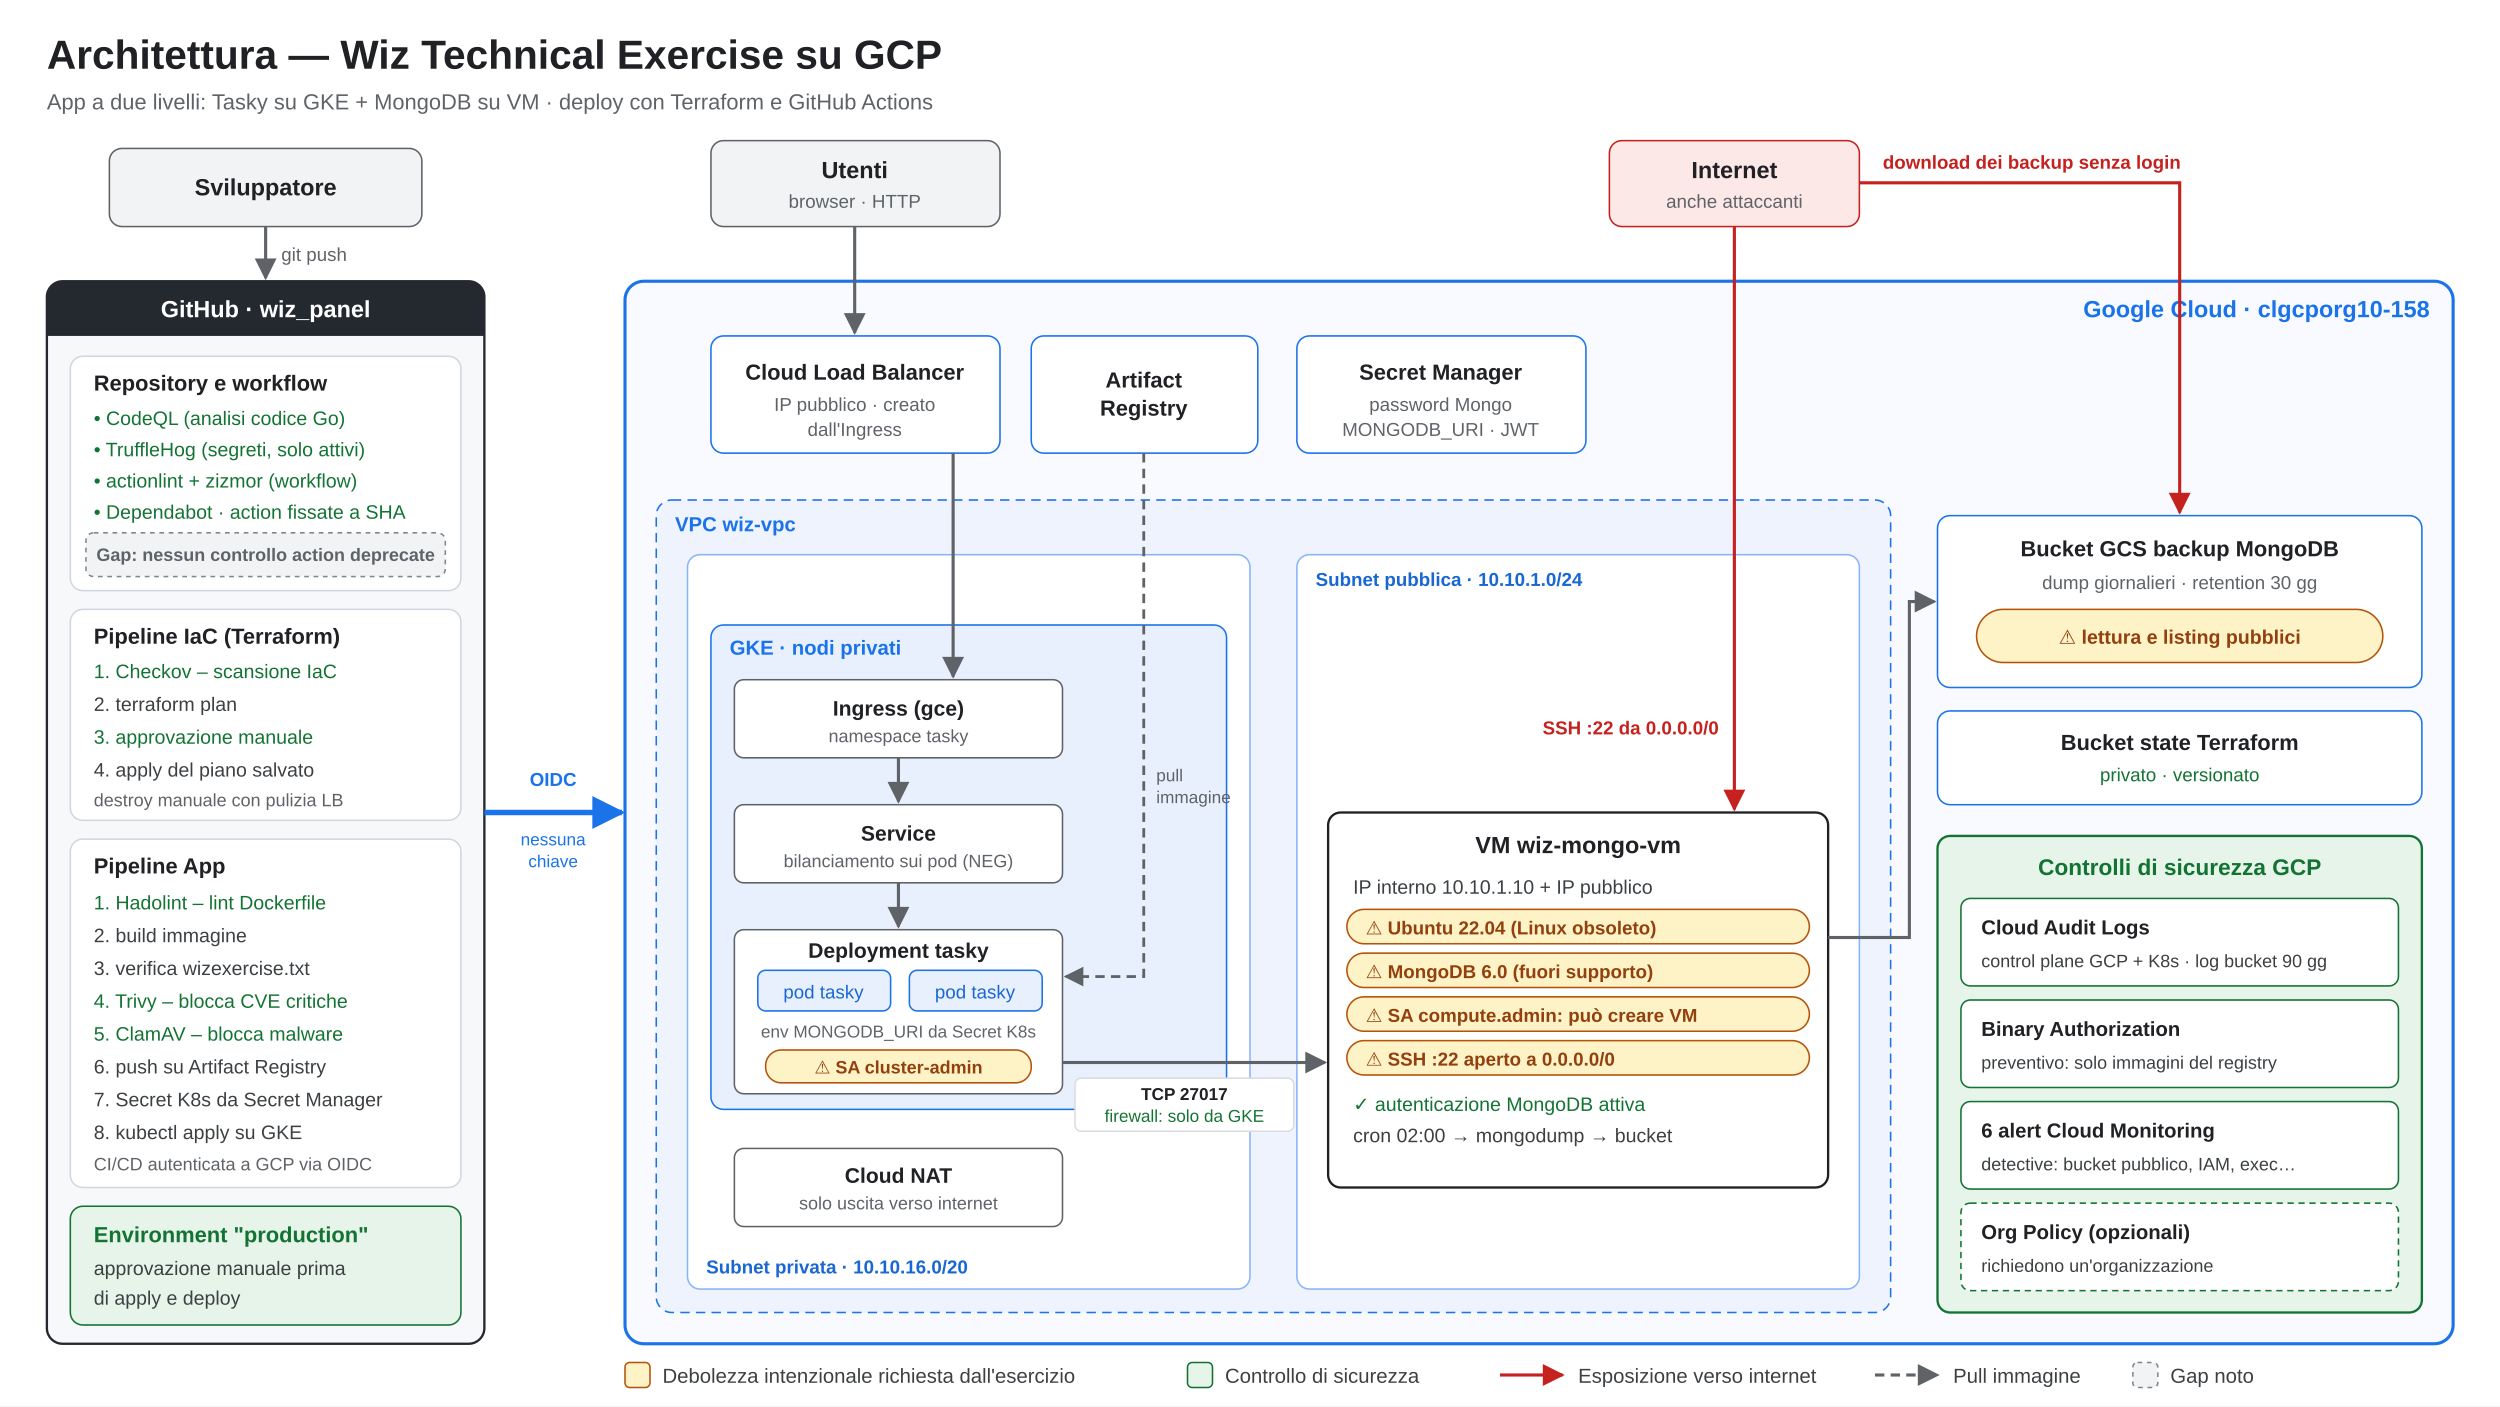
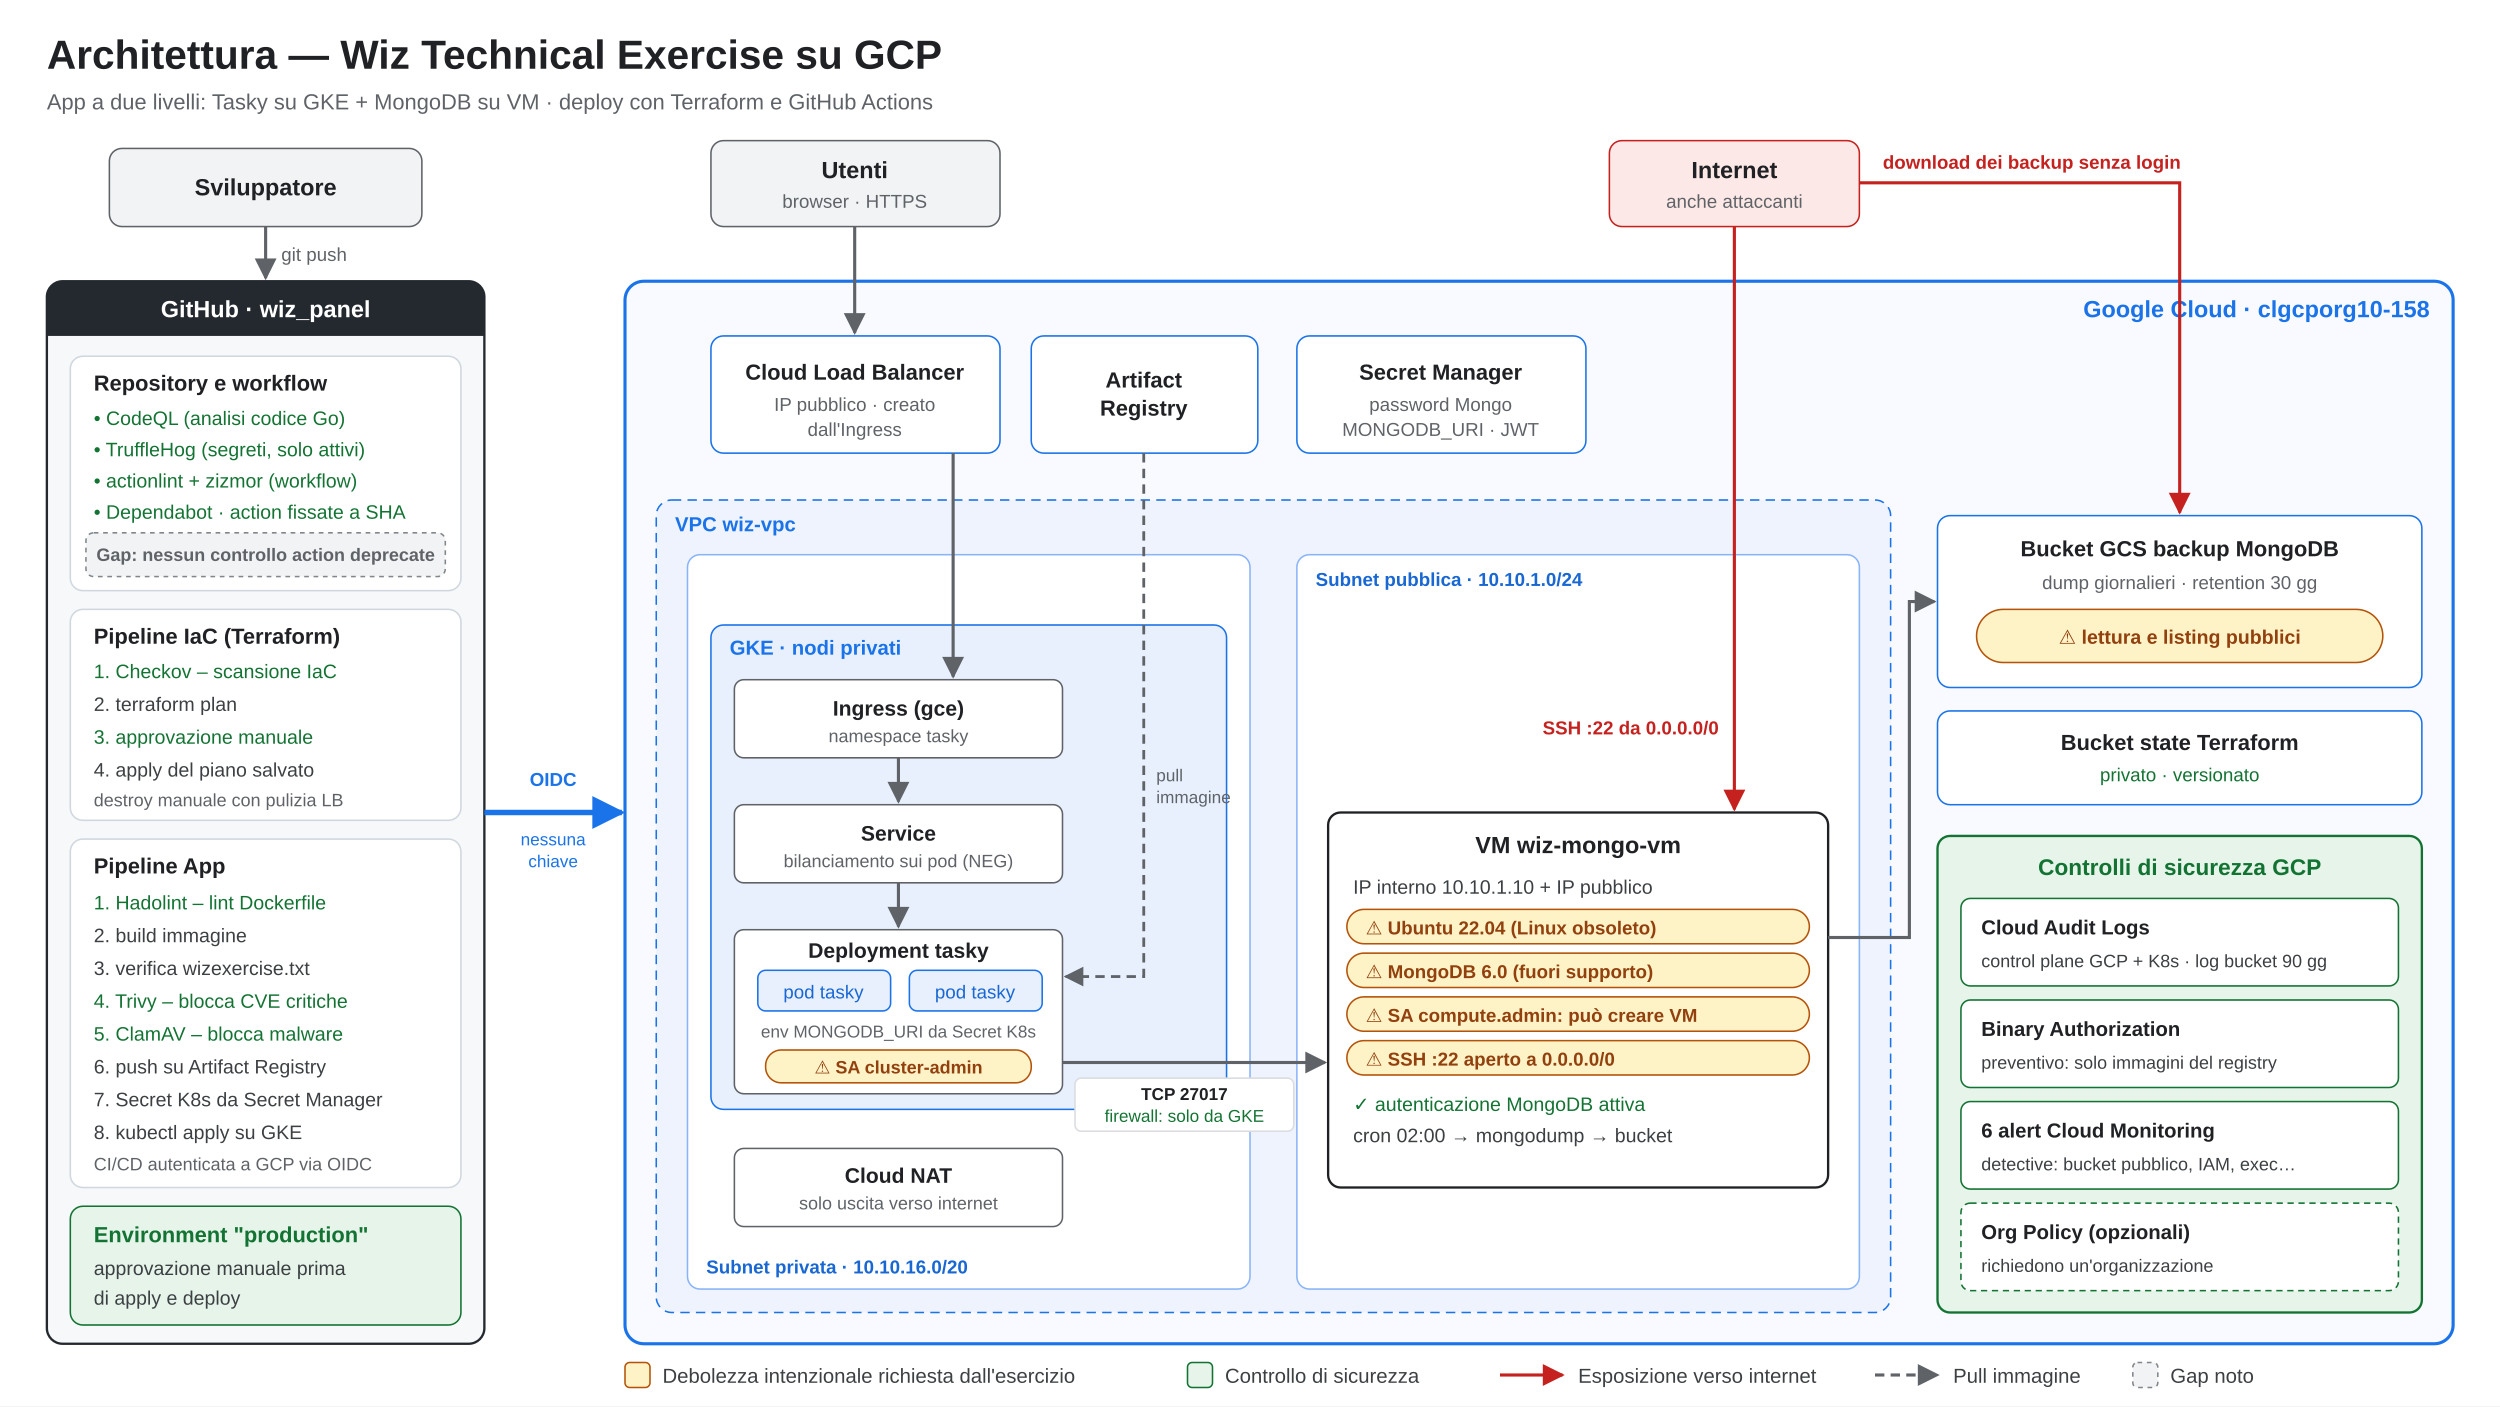
<svg xmlns="http://www.w3.org/2000/svg" viewBox="0 0 1600 900" width="1600" height="900" font-family="Segoe UI, Arial, sans-serif">
  <defs>
    <marker id="arr" viewBox="0 0 10 10" refX="9" refY="5" markerWidth="7" markerHeight="7" orient="auto-start-reverse">
      <path d="M0,0 L10,5 L0,10 z" fill="#5F6368" />
    </marker>
    <marker id="arrRed" viewBox="0 0 10 10" refX="9" refY="5" markerWidth="7" markerHeight="7" orient="auto-start-reverse">
      <path d="M0,0 L10,5 L0,10 z" fill="#C5221F" />
    </marker>
    <marker id="arrBlue" viewBox="0 0 10 10" refX="9" refY="5" markerWidth="6" markerHeight="6" orient="auto-start-reverse">
      <path d="M0,0 L10,5 L0,10 z" fill="#1A73E8" />
    </marker>
  </defs>
  <rect width="1600" height="900" fill="#FFFFFF" />
  <text x="30" y="44" font-size="26" font-weight="700" fill="#202124">Architettura — Wiz Technical Exercise su GCP</text>
  <text x="30" y="70" font-size="14" fill="#5F6368">App a due livelli: Tasky su GKE + MongoDB su VM · deploy con Terraform e GitHub Actions</text>
  <rect x="70" y="95" width="200" height="50" rx="8" fill="#F1F3F4" stroke="#5F6368" />
  <text x="170" y="125" font-size="15" font-weight="600" fill="#202124" text-anchor="middle">Sviluppatore</text>
  <rect x="455" y="90" width="185" height="55" rx="8" fill="#F1F3F4" stroke="#5F6368" />
  <text x="547" y="114" font-size="15" font-weight="600" fill="#202124" text-anchor="middle">Utenti</text>
-   <text x="547" y="133" font-size="12" fill="#5F6368" text-anchor="middle">browser · HTTP</text>
+   <text x="547" y="133" font-size="12" fill="#5F6368" text-anchor="middle">browser · HTTPS</text>
  <rect x="1030" y="90" width="160" height="55" rx="8" fill="#FCE8E6" stroke="#C5221F" />
  <text x="1110" y="114" font-size="15" font-weight="600" fill="#202124" text-anchor="middle">Internet</text>
  <text x="1110" y="133" font-size="12" fill="#5F6368" text-anchor="middle">anche attaccanti</text>
  <rect x="30" y="180" width="280" height="680" rx="10" fill="#F6F8FA" stroke="#24292F" stroke-width="1.5" />
  <path d="M40,180 h260 a10,10 0 0 1 10,10 v25 h-280 v-25 a10,10 0 0 1 10,-10 z" fill="#24292F" />
  <text x="170" y="203" font-size="15" font-weight="700" fill="#FFFFFF" text-anchor="middle">GitHub · wiz_panel</text>
  <rect x="45" y="228" width="250" height="150" rx="8" fill="#FFFFFF" stroke="#D0D7DE" />
  <text x="60" y="250" font-size="14" font-weight="700" fill="#202124">Repository e workflow</text>
  <text x="60" y="272" font-size="12.5" fill="#137333">• CodeQL (analisi codice Go)</text>
  <text x="60" y="292" font-size="12.5" fill="#137333">• TruffleHog (segreti, solo attivi)</text>
  <text x="60" y="312" font-size="12.5" fill="#137333">• actionlint + zizmor (workflow)</text>
  <text x="60" y="332" font-size="12.5" fill="#137333">• Dependabot · action fissate a SHA</text>
  <rect x="55" y="341" width="230" height="28" rx="5" fill="#F1F3F4" stroke="#80868B" stroke-dasharray="3 3" />
  <text x="170" y="359" font-size="11.5" font-weight="600" fill="#5F6368" text-anchor="middle">Gap: nessun controllo action deprecate</text>
  <rect x="45" y="390" width="250" height="135" rx="8" fill="#FFFFFF" stroke="#D0D7DE" />
  <text x="60" y="412" font-size="14" font-weight="700" fill="#202124">Pipeline IaC (Terraform)</text>
  <text x="60" y="434" font-size="12.5" fill="#137333">1. Checkov – scansione IaC</text>
  <text x="60" y="455" font-size="12.5" fill="#3C4043">2. terraform plan</text>
  <text x="60" y="476" font-size="12.5" fill="#137333">3. approvazione manuale</text>
  <text x="60" y="497" font-size="12.5" fill="#3C4043">4. apply del piano salvato</text>
  <text x="60" y="516" font-size="11.5" fill="#5F6368">destroy manuale con pulizia LB</text>
  <rect x="45" y="537" width="250" height="223" rx="8" fill="#FFFFFF" stroke="#D0D7DE" />
  <text x="60" y="559" font-size="14" font-weight="700" fill="#202124">Pipeline App</text>
  <text x="60" y="582" font-size="12.5" fill="#137333">1. Hadolint – lint Dockerfile</text>
  <text x="60" y="603" font-size="12.5" fill="#3C4043">2. build immagine</text>
  <text x="60" y="624" font-size="12.5" fill="#3C4043">3. verifica wizexercise.txt</text>
  <text x="60" y="645" font-size="12.5" fill="#137333">4. Trivy – blocca CVE critiche</text>
  <text x="60" y="666" font-size="12.5" fill="#137333">5. ClamAV – blocca malware</text>
  <text x="60" y="687" font-size="12.5" fill="#3C4043">6. push su Artifact Registry</text>
  <text x="60" y="708" font-size="12.5" fill="#3C4043">7. Secret K8s da Secret Manager</text>
  <text x="60" y="729" font-size="12.5" fill="#3C4043">8. kubectl apply su GKE</text>
  <text x="60" y="749" font-size="11.5" fill="#5F6368">CI/CD autenticata a GCP via OIDC</text>
  <rect x="45" y="772" width="250" height="76" rx="8" fill="#E6F4EA" stroke="#137333" />
  <text x="60" y="795" font-size="14" font-weight="700" fill="#137333">Environment "production"</text>
  <text x="60" y="816" font-size="12.5" fill="#3C4043">approvazione manuale prima</text>
  <text x="60" y="835" font-size="12.5" fill="#3C4043">di apply e deploy</text>
  <rect x="400" y="180" width="1170" height="680" rx="12" fill="#F8FAFF" stroke="#1A73E8" stroke-width="2" />
  <text x="1555" y="203" font-size="15" font-weight="700" fill="#1A73E8" text-anchor="end">Google Cloud · clgcporg10-158</text>
  <rect x="455" y="215" width="185" height="75" rx="8" fill="#FFFFFF" stroke="#1A73E8" />
  <text x="547" y="243" font-size="14" font-weight="700" fill="#202124" text-anchor="middle">Cloud Load Balancer</text>
  <text x="547" y="263" font-size="12" fill="#5F6368" text-anchor="middle">IP pubblico · creato</text>
  <text x="547" y="279" font-size="12" fill="#5F6368" text-anchor="middle">dall'Ingress</text>
  <rect x="660" y="215" width="145" height="75" rx="8" fill="#FFFFFF" stroke="#1A73E8" />
  <text x="732" y="248" font-size="14" font-weight="700" fill="#202124" text-anchor="middle">Artifact</text>
  <text x="732" y="266" font-size="14" font-weight="700" fill="#202124" text-anchor="middle">Registry</text>
  <rect x="830" y="215" width="185" height="75" rx="8" fill="#FFFFFF" stroke="#1A73E8" />
  <text x="922" y="243" font-size="14" font-weight="700" fill="#202124" text-anchor="middle">Secret Manager</text>
  <text x="922" y="263" font-size="12" fill="#5F6368" text-anchor="middle">password Mongo</text>
  <text x="922" y="279" font-size="12" fill="#5F6368" text-anchor="middle">MONGODB_URI · JWT</text>
  <rect x="420" y="320" width="790" height="520" rx="10" fill="#EEF3FD" stroke="#1A73E8" stroke-dasharray="6 4" />
  <text x="432" y="340" font-size="13" font-weight="700" fill="#1A73E8">VPC wiz-vpc</text>
  <rect x="440" y="355" width="360" height="470" rx="8" fill="#FFFFFF" stroke="#8AB4F8" />
  <text x="452" y="815" font-size="12" font-weight="600" fill="#1967D2">Subnet privata · 10.10.16.0/20</text>
  <rect x="455" y="400" width="330" height="310" rx="8" fill="#E8F0FE" stroke="#1A73E8" />
  <text x="467" y="419" font-size="13" font-weight="700" fill="#1A73E8">GKE · nodi privati</text>
  <rect x="470" y="435" width="210" height="50" rx="6" fill="#FFFFFF" stroke="#5F6368" />
  <text x="575" y="458" font-size="13.5" font-weight="600" fill="#202124" text-anchor="middle">Ingress (gce)</text>
  <text x="575" y="475" font-size="11.5" fill="#5F6368" text-anchor="middle">namespace tasky</text>
  <rect x="470" y="515" width="210" height="50" rx="6" fill="#FFFFFF" stroke="#5F6368" />
  <text x="575" y="538" font-size="13.5" font-weight="600" fill="#202124" text-anchor="middle">Service</text>
  <text x="575" y="555" font-size="11.5" fill="#5F6368" text-anchor="middle">bilanciamento sui pod (NEG)</text>
  <rect x="470" y="595" width="210" height="105" rx="6" fill="#FFFFFF" stroke="#5F6368" />
  <text x="575" y="613" font-size="13.5" font-weight="600" fill="#202124" text-anchor="middle">Deployment tasky</text>
  <rect x="485" y="621" width="85" height="26" rx="5" fill="#E8F0FE" stroke="#1A73E8" />
  <text x="527" y="639" font-size="12" fill="#1967D2" text-anchor="middle">pod tasky</text>
  <rect x="582" y="621" width="85" height="26" rx="5" fill="#E8F0FE" stroke="#1A73E8" />
  <text x="624" y="639" font-size="12" fill="#1967D2" text-anchor="middle">pod tasky</text>
  <text x="575" y="664" font-size="11" fill="#5F6368" text-anchor="middle">env MONGODB_URI da Secret K8s</text>
  <rect x="490" y="672" width="170" height="21" rx="10" fill="#FEF3C7" stroke="#B45309" />
  <text x="575" y="687" font-size="11.5" font-weight="600" fill="#92400E" text-anchor="middle">⚠ SA cluster-admin</text>
  <rect x="470" y="735" width="210" height="50" rx="6" fill="#FFFFFF" stroke="#5F6368" />
  <text x="575" y="757" font-size="13.5" font-weight="600" fill="#202124" text-anchor="middle">Cloud NAT</text>
  <text x="575" y="774" font-size="11.5" fill="#5F6368" text-anchor="middle">solo uscita verso internet</text>
  <rect x="830" y="355" width="360" height="470" rx="8" fill="#FFFFFF" stroke="#8AB4F8" />
  <text x="842" y="375" font-size="12" font-weight="600" fill="#1967D2">Subnet pubblica · 10.10.1.0/24</text>
  <rect x="850" y="520" width="320" height="240" rx="8" fill="#FFFFFF" stroke="#202124" stroke-width="1.5" />
  <text x="1010" y="546" font-size="15" font-weight="700" fill="#202124" text-anchor="middle">VM wiz-mongo-vm</text>
  <text x="866" y="572" font-size="12.5" fill="#3C4043">IP interno 10.10.1.10 + IP pubblico</text>
  <rect x="862" y="582" width="296" height="22" rx="11" fill="#FEF3C7" stroke="#B45309" />
  <text x="874" y="598" font-size="12" font-weight="600" fill="#92400E">⚠ Ubuntu 22.04 (Linux obsoleto)</text>
  <rect x="862" y="610" width="296" height="22" rx="11" fill="#FEF3C7" stroke="#B45309" />
  <text x="874" y="626" font-size="12" font-weight="600" fill="#92400E">⚠ MongoDB 6.0 (fuori supporto)</text>
  <rect x="862" y="638" width="296" height="22" rx="11" fill="#FEF3C7" stroke="#B45309" />
  <text x="874" y="654" font-size="12" font-weight="600" fill="#92400E">⚠ SA compute.admin: può creare VM</text>
  <rect x="862" y="666" width="296" height="22" rx="11" fill="#FEF3C7" stroke="#B45309" />
  <text x="874" y="682" font-size="12" font-weight="600" fill="#92400E">⚠ SSH :22 aperto a 0.0.0.0/0</text>
  <text x="866" y="711" font-size="12.5" fill="#137333">✓ autenticazione MongoDB attiva</text>
  <text x="866" y="731" font-size="12.5" fill="#3C4043">cron 02:00 → mongodump → bucket</text>
  <rect x="1240" y="330" width="310" height="110" rx="8" fill="#FFFFFF" stroke="#1A73E8" />
  <text x="1395" y="356" font-size="14" font-weight="700" fill="#202124" text-anchor="middle">Bucket GCS backup MongoDB</text>
  <text x="1395" y="377" font-size="12" fill="#5F6368" text-anchor="middle">dump giornalieri · retention 30 gg</text>
  <rect x="1265" y="390" width="260" height="34" rx="17" fill="#FEF3C7" stroke="#B45309" />
  <text x="1395" y="412" font-size="12.5" font-weight="600" fill="#92400E" text-anchor="middle">⚠ lettura e listing pubblici</text>
  <rect x="1240" y="455" width="310" height="60" rx="8" fill="#FFFFFF" stroke="#1A73E8" />
  <text x="1395" y="480" font-size="14" font-weight="700" fill="#202124" text-anchor="middle">Bucket state Terraform</text>
  <text x="1395" y="500" font-size="12" fill="#137333" text-anchor="middle">privato · versionato</text>
  <rect x="1240" y="535" width="310" height="305" rx="8" fill="#E6F4EA" stroke="#137333" stroke-width="1.5" />
  <text x="1395" y="560" font-size="14.5" font-weight="700" fill="#137333" text-anchor="middle">Controlli di sicurezza GCP</text>
  <rect x="1255" y="575" width="280" height="56" rx="6" fill="#FFFFFF" stroke="#137333" />
  <text x="1268" y="598" font-size="13" font-weight="700" fill="#202124">Cloud Audit Logs</text>
  <text x="1268" y="619" font-size="11.5" fill="#3C4043">control plane GCP + K8s · log bucket 90 gg</text>
  <rect x="1255" y="640" width="280" height="56" rx="6" fill="#FFFFFF" stroke="#137333" />
  <text x="1268" y="663" font-size="13" font-weight="700" fill="#202124">Binary Authorization</text>
  <text x="1268" y="684" font-size="11.5" fill="#3C4043">preventivo: solo immagini del registry</text>
  <rect x="1255" y="705" width="280" height="56" rx="6" fill="#FFFFFF" stroke="#137333" />
  <text x="1268" y="728" font-size="13" font-weight="700" fill="#202124">6 alert Cloud Monitoring</text>
  <text x="1268" y="749" font-size="11.5" fill="#3C4043">detective: bucket pubblico, IAM, exec…</text>
  <rect x="1255" y="770" width="280" height="56" rx="6" fill="#FFFFFF" stroke="#137333" stroke-dasharray="4 3" />
  <text x="1268" y="793" font-size="13" font-weight="700" fill="#202124">Org Policy (opzionali)</text>
  <text x="1268" y="814" font-size="11.5" fill="#3C4043">richiedono un'organizzazione</text>
  <line x1="170" y1="145" x2="170" y2="178" stroke="#5F6368" stroke-width="2" marker-end="url(#arr)" />
  <text x="180" y="167" font-size="12" fill="#5F6368">git push</text>
  <line x1="310" y1="520" x2="398" y2="520" stroke="#1A73E8" stroke-width="3.5" marker-end="url(#arrBlue)" />
  <text x="354" y="503" font-size="12" font-weight="700" fill="#1A73E8" text-anchor="middle">OIDC</text>
  <text x="354" y="541" font-size="11" fill="#1A73E8" text-anchor="middle">nessuna</text>
  <text x="354" y="555" font-size="11" fill="#1A73E8" text-anchor="middle">chiave</text>
  <line x1="547" y1="145" x2="547" y2="213" stroke="#5F6368" stroke-width="2" marker-end="url(#arr)" />
  <line x1="610" y1="290" x2="610" y2="433" stroke="#5F6368" stroke-width="2" marker-end="url(#arr)" />
  <line x1="575" y1="485" x2="575" y2="513" stroke="#5F6368" stroke-width="2" marker-end="url(#arr)" />
  <line x1="575" y1="565" x2="575" y2="593" stroke="#5F6368" stroke-width="2" marker-end="url(#arr)" />
  <path d="M732,290 V625 H682" fill="none" stroke="#5F6368" stroke-width="1.8" stroke-dasharray="6 4" marker-end="url(#arr)" />
  <text x="740" y="500" font-size="11" fill="#5F6368">pull</text>
  <text x="740" y="514" font-size="11" fill="#5F6368">immagine</text>
  <line x1="680" y1="680" x2="848" y2="680" stroke="#5F6368" stroke-width="2" marker-end="url(#arr)" />
  <rect x="688" y="690" width="140" height="34" rx="4" fill="#FFFFFF" stroke="#DADCE0" />
  <text x="758" y="704" font-size="11" font-weight="600" fill="#202124" text-anchor="middle">TCP 27017</text>
  <text x="758" y="718" font-size="11" fill="#137333" text-anchor="middle">firewall: solo da GKE</text>
  <line x1="1110" y1="145" x2="1110" y2="518" stroke="#C5221F" stroke-width="2" marker-end="url(#arrRed)" />
  <text x="1100" y="470" font-size="12" font-weight="600" fill="#C5221F" text-anchor="end">SSH :22 da 0.0.0.0/0</text>
  <path d="M1190,117 H1395 V328" fill="none" stroke="#C5221F" stroke-width="2" marker-end="url(#arrRed)" />
  <text x="1205" y="108" font-size="12" font-weight="600" fill="#C5221F">download dei backup senza login</text>
  <path d="M1170,600 H1222 V385 H1238" fill="none" stroke="#5F6368" stroke-width="2" marker-end="url(#arr)" />
  <rect x="400" y="872" width="16" height="16" rx="3" fill="#FEF3C7" stroke="#B45309" />
  <text x="424" y="885" font-size="13" fill="#3C4043">Debolezza intenzionale richiesta dall'esercizio</text>
  <rect x="760" y="872" width="16" height="16" rx="3" fill="#E6F4EA" stroke="#137333" />
  <text x="784" y="885" font-size="13" fill="#3C4043">Controllo di sicurezza</text>
  <line x1="960" y1="880" x2="1000" y2="880" stroke="#C5221F" stroke-width="2" marker-end="url(#arrRed)" />
  <text x="1010" y="885" font-size="13" fill="#3C4043">Esposizione verso internet</text>
  <line x1="1200" y1="880" x2="1240" y2="880" stroke="#5F6368" stroke-width="2" stroke-dasharray="6 4" marker-end="url(#arr)" />
  <text x="1250" y="885" font-size="13" fill="#3C4043">Pull immagine</text>
  <rect x="1365" y="872" width="16" height="16" rx="3" fill="#F1F3F4" stroke="#80868B" stroke-dasharray="3 3" />
  <text x="1389" y="885" font-size="13" fill="#3C4043">Gap noto</text>
</svg>
